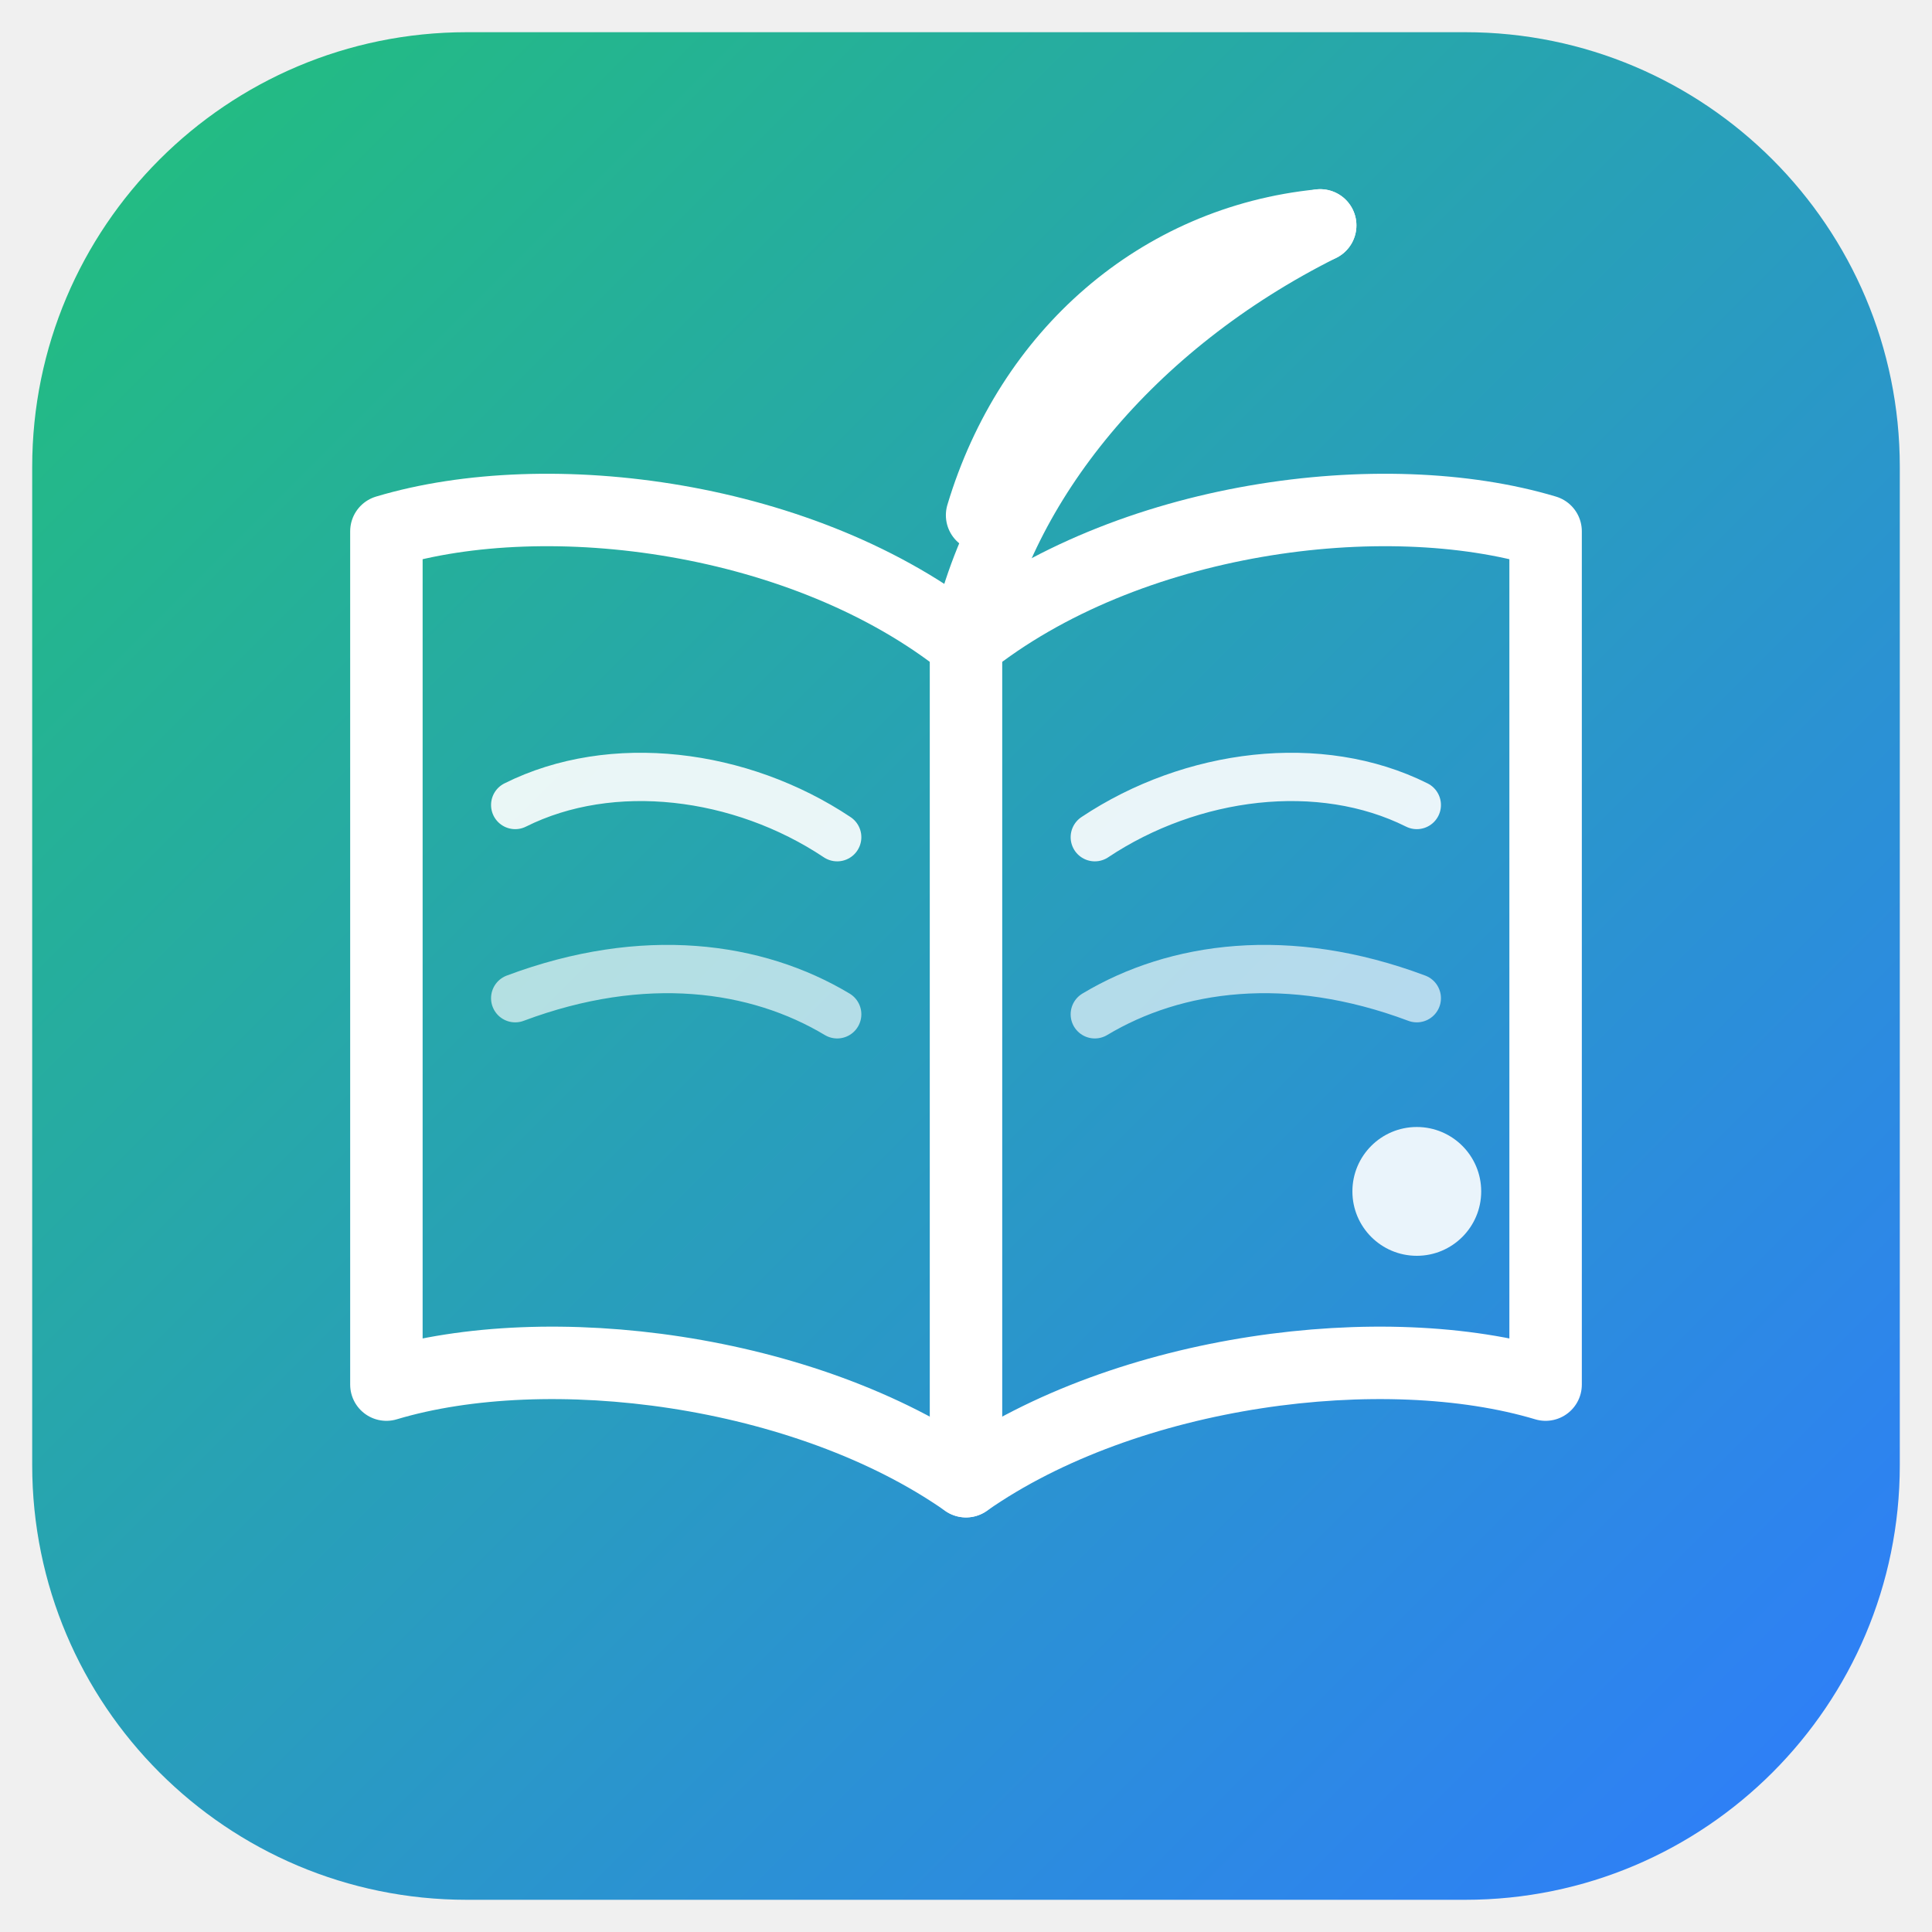
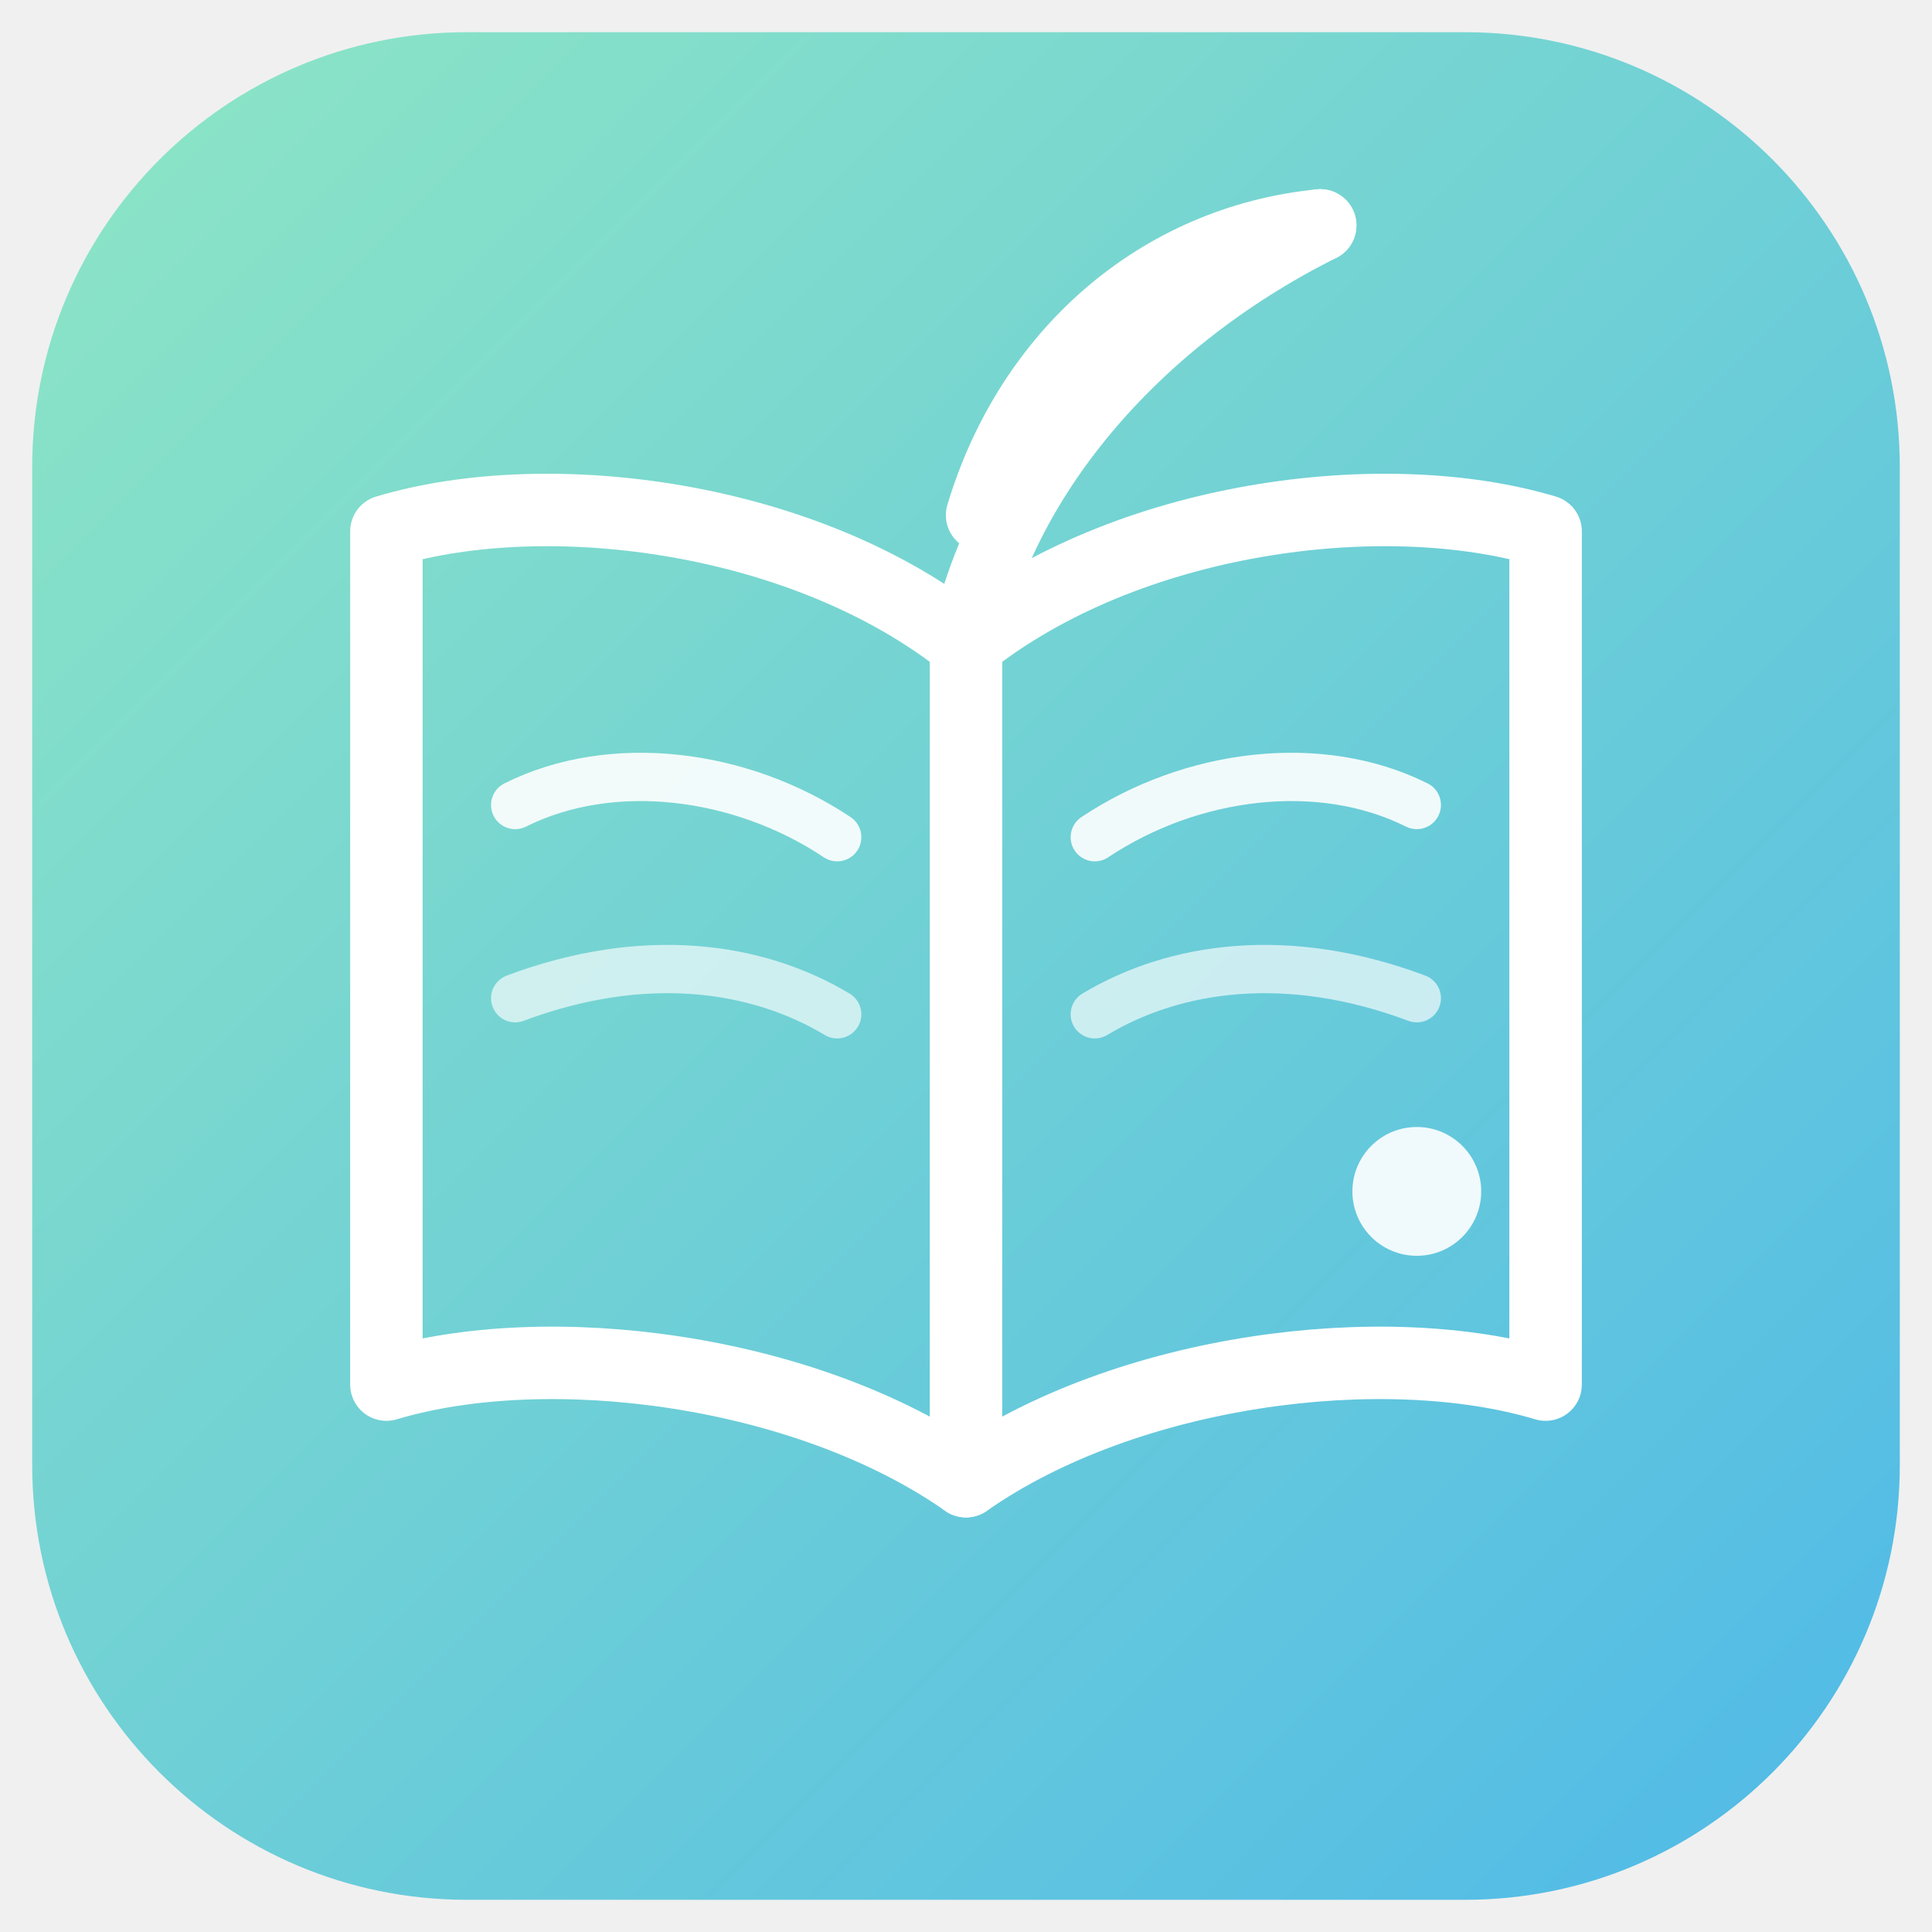
<svg xmlns="http://www.w3.org/2000/svg" viewBox="0 0 120 120">
  <defs>
    <linearGradient id="g" x1="0" y1="0" x2="1" y2="1">
-       <stop offset="0" stop-color="#22c07a" />
-       <stop offset="1" stop-color="#2f7bff" />
+       <stop offset="0" stop-color="#8ee6c4" />
+       <stop offset="1" stop-color="#4fb9e8" />
    </linearGradient>
  </defs>
  <rect x="2" y="2" width="116" height="116" rx="27" fill="url(#g)" />
  <g fill="none" stroke="#fff" stroke-width="4.5" stroke-linecap="round" stroke-linejoin="round">
    <path d="M60 40 C 50 32, 34 30, 24 33 L 24 86 C 34 83, 50 85, 60 92 C 70 85, 86 83, 96 86 L 96 33 C 86 30, 70 32, 60 40 Z" />
    <path d="M60 40 L 60 92" />
    <path d="M60 40 C 62 30, 70 20, 82 14" />
    <path d="M82 14 C 72 15, 64 22, 61 32" />
    <path d="M32 50 C 38 47, 46 48, 52 52" stroke-width="3" opacity="0.9" />
    <path d="M32 62 C 40 59, 47 60, 52 63" stroke-width="3" opacity="0.65" />
    <path d="M68 52 C 74 48, 82 47, 88 50" stroke-width="3" opacity="0.9" />
    <path d="M68 63 C 73 60, 80 59, 88 62" stroke-width="3" opacity="0.65" />
  </g>
  <circle cx="88" cy="74" r="4" fill="#fff" opacity="0.9" />
</svg>
